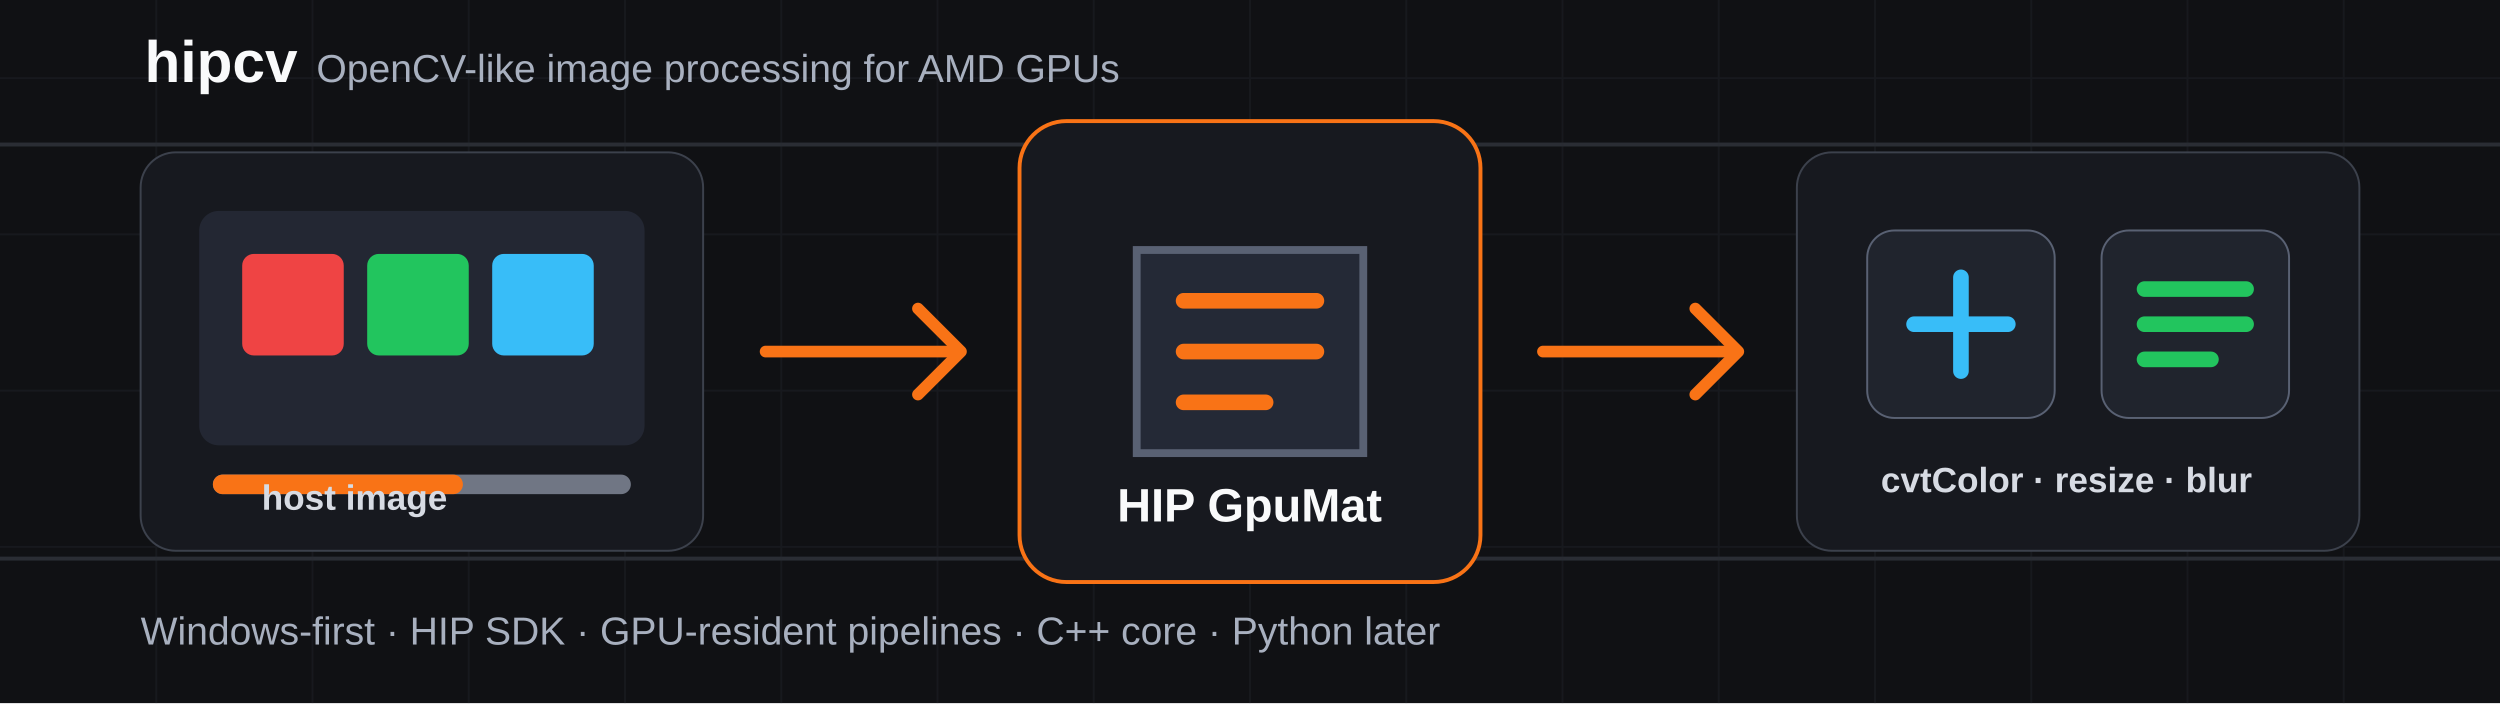
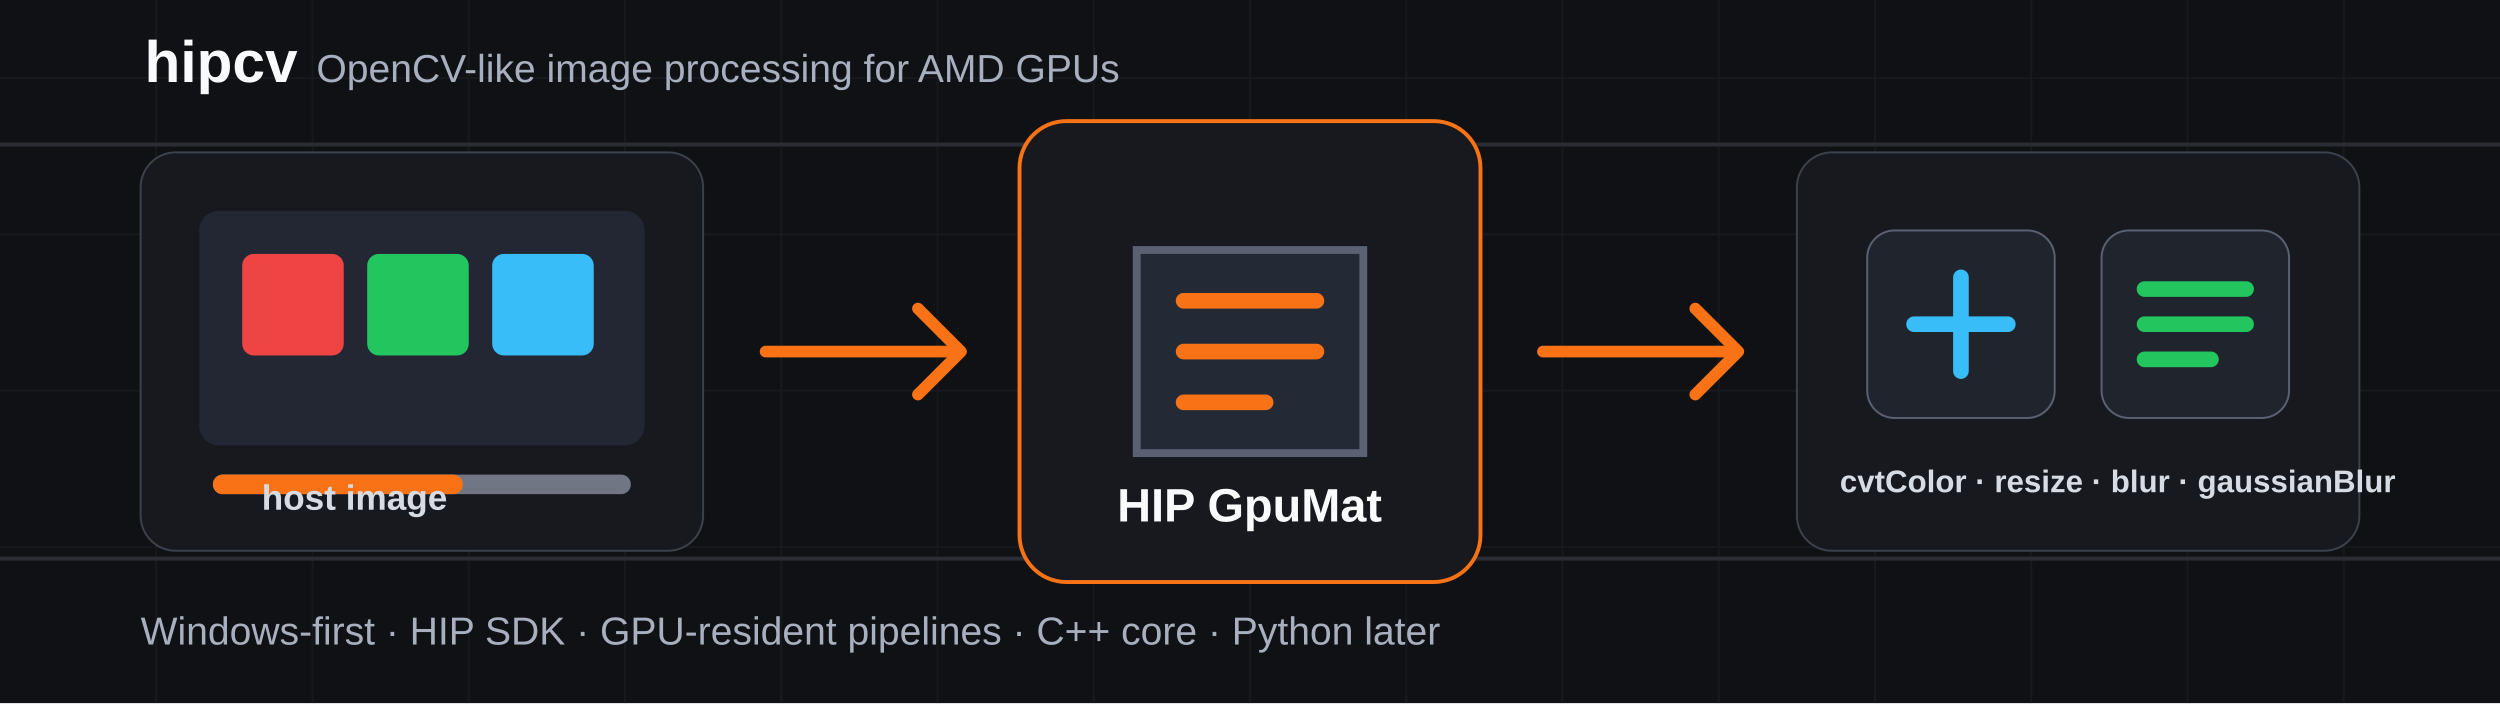
<svg xmlns="http://www.w3.org/2000/svg" width="1280" height="360" viewBox="0 0 1280 360" fill="none" role="img" aria-labelledby="title desc">
  <rect width="1280" height="360" fill="#101114" />
  <path d="M0 286H1280" stroke="#2A2D34" stroke-width="2" />
  <path d="M0 74H1280" stroke="#2A2D34" stroke-width="2" />
  <g opacity="0.32">
    <path d="M80 0V360M160 0V360M240 0V360M320 0V360M400 0V360M480 0V360M560 0V360M640 0V360M720 0V360M800 0V360M880 0V360M960 0V360M1040 0V360M1120 0V360M1200 0V360" stroke="#272A31" />
    <path d="M0 40H1280M0 120H1280M0 200H1280M0 280H1280" stroke="#272A31" />
  </g>
  <rect x="72" y="78" width="288" height="204" rx="18" fill="#17191F" stroke="#3C414C" />
  <rect x="102" y="108" width="228" height="120" rx="10" fill="#232733" />
  <rect x="124" y="130" width="52" height="52" rx="6" fill="#EF4444" />
  <rect x="188" y="130" width="52" height="52" rx="6" fill="#22C55E" />
  <rect x="252" y="130" width="52" height="52" rx="6" fill="#38BDF8" />
  <path d="M114 248H318" stroke="#707684" stroke-width="10" stroke-linecap="round" />
  <path d="M114 248H232" stroke="#F97316" stroke-width="10" stroke-linecap="round" />
  <text x="134" y="261" fill="#D7DBE3" font-family="Segoe UI, Arial, sans-serif" font-size="18" font-weight="600">host image</text>
  <path d="M392 180H488" stroke="#F97316" stroke-width="6" stroke-linecap="round" />
  <path d="M470 158L492 180L470 202" stroke="#F97316" stroke-width="6" stroke-linecap="round" stroke-linejoin="round" />
  <rect x="522" y="62" width="236" height="236" rx="24" fill="#17191F" stroke="#F97316" stroke-width="2" />
  <path d="M582 128H698V232H582V128Z" fill="#242936" stroke="#596173" stroke-width="4" />
  <path d="M606 154H674M606 180H674M606 206H648" stroke="#F97316" stroke-width="8" stroke-linecap="round" />
  <text x="572" y="267" fill="#F9FAFB" font-family="Segoe UI, Arial, sans-serif" font-size="24" font-weight="700">HIP GpuMat</text>
  <path d="M790 180H886" stroke="#F97316" stroke-width="6" stroke-linecap="round" />
  <path d="M868 158L890 180L868 202" stroke="#F97316" stroke-width="6" stroke-linecap="round" stroke-linejoin="round" />
  <rect x="920" y="78" width="288" height="204" rx="18" fill="#17191F" stroke="#3C414C" />
  <rect x="956" y="118" width="96" height="96" rx="14" fill="#20242D" stroke="#596173" />
  <rect x="1076" y="118" width="96" height="96" rx="14" fill="#20242D" stroke="#596173" />
  <path d="M980 166H1028M1004 142V190" stroke="#38BDF8" stroke-width="8" stroke-linecap="round" />
  <path d="M1098 148H1150M1098 166H1150M1098 184H1132" stroke="#22C55E" stroke-width="8" stroke-linecap="round" />
-   <text x="963" y="252" fill="#D7DBE3" font-family="Segoe UI, Arial, sans-serif" font-size="18" font-weight="600">cvtColor · resize · blur</text>
+   <text x="942" y="252" fill="#D7DBE3" font-family="Segoe UI, Arial, sans-serif" font-size="16" font-weight="600">cvtColor · resize · blur · gaussianBlur</text>
  <text x="74" y="42" fill="#F9FAFB" font-family="Segoe UI, Arial, sans-serif" font-size="30" font-weight="800">hipcv</text>
  <text x="162" y="42" fill="#A8B0BF" font-family="Segoe UI, Arial, sans-serif" font-size="20">OpenCV-like image processing for AMD GPUs</text>
  <text x="72" y="330" fill="#A8B0BF" font-family="Segoe UI, Arial, sans-serif" font-size="20">Windows-first · HIP SDK · GPU-resident pipelines · C++ core · Python later</text>
</svg>
